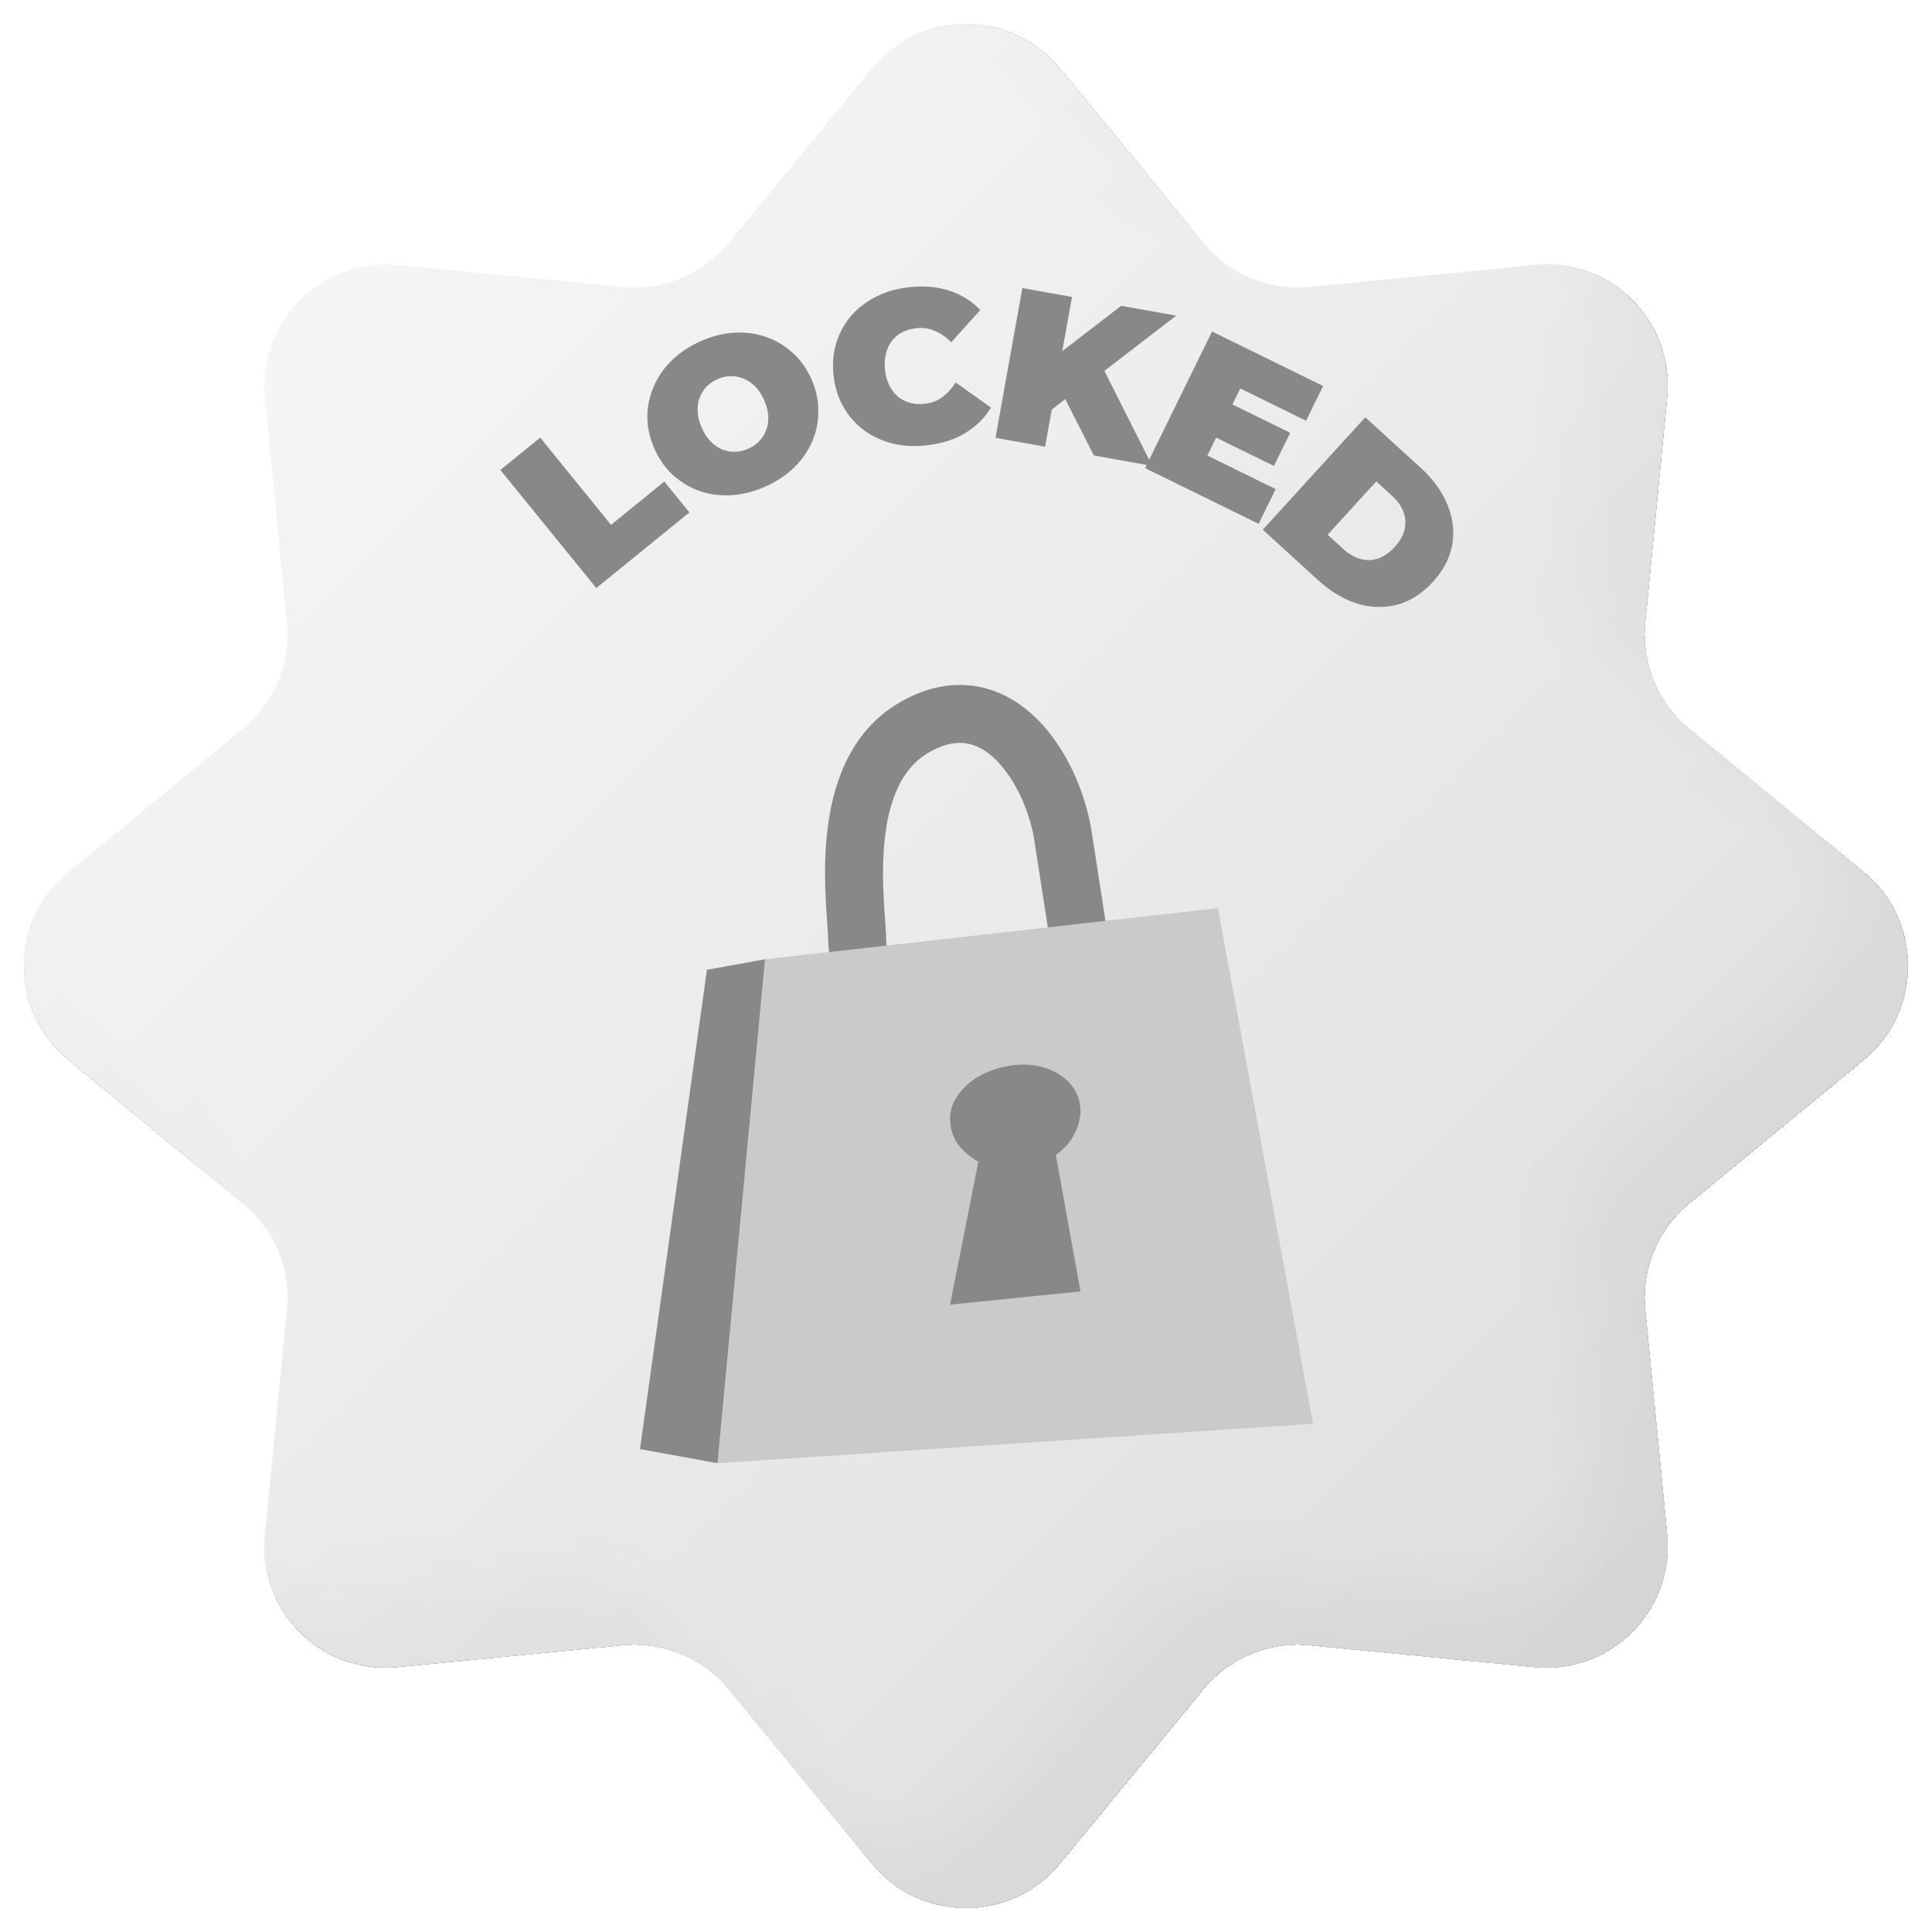
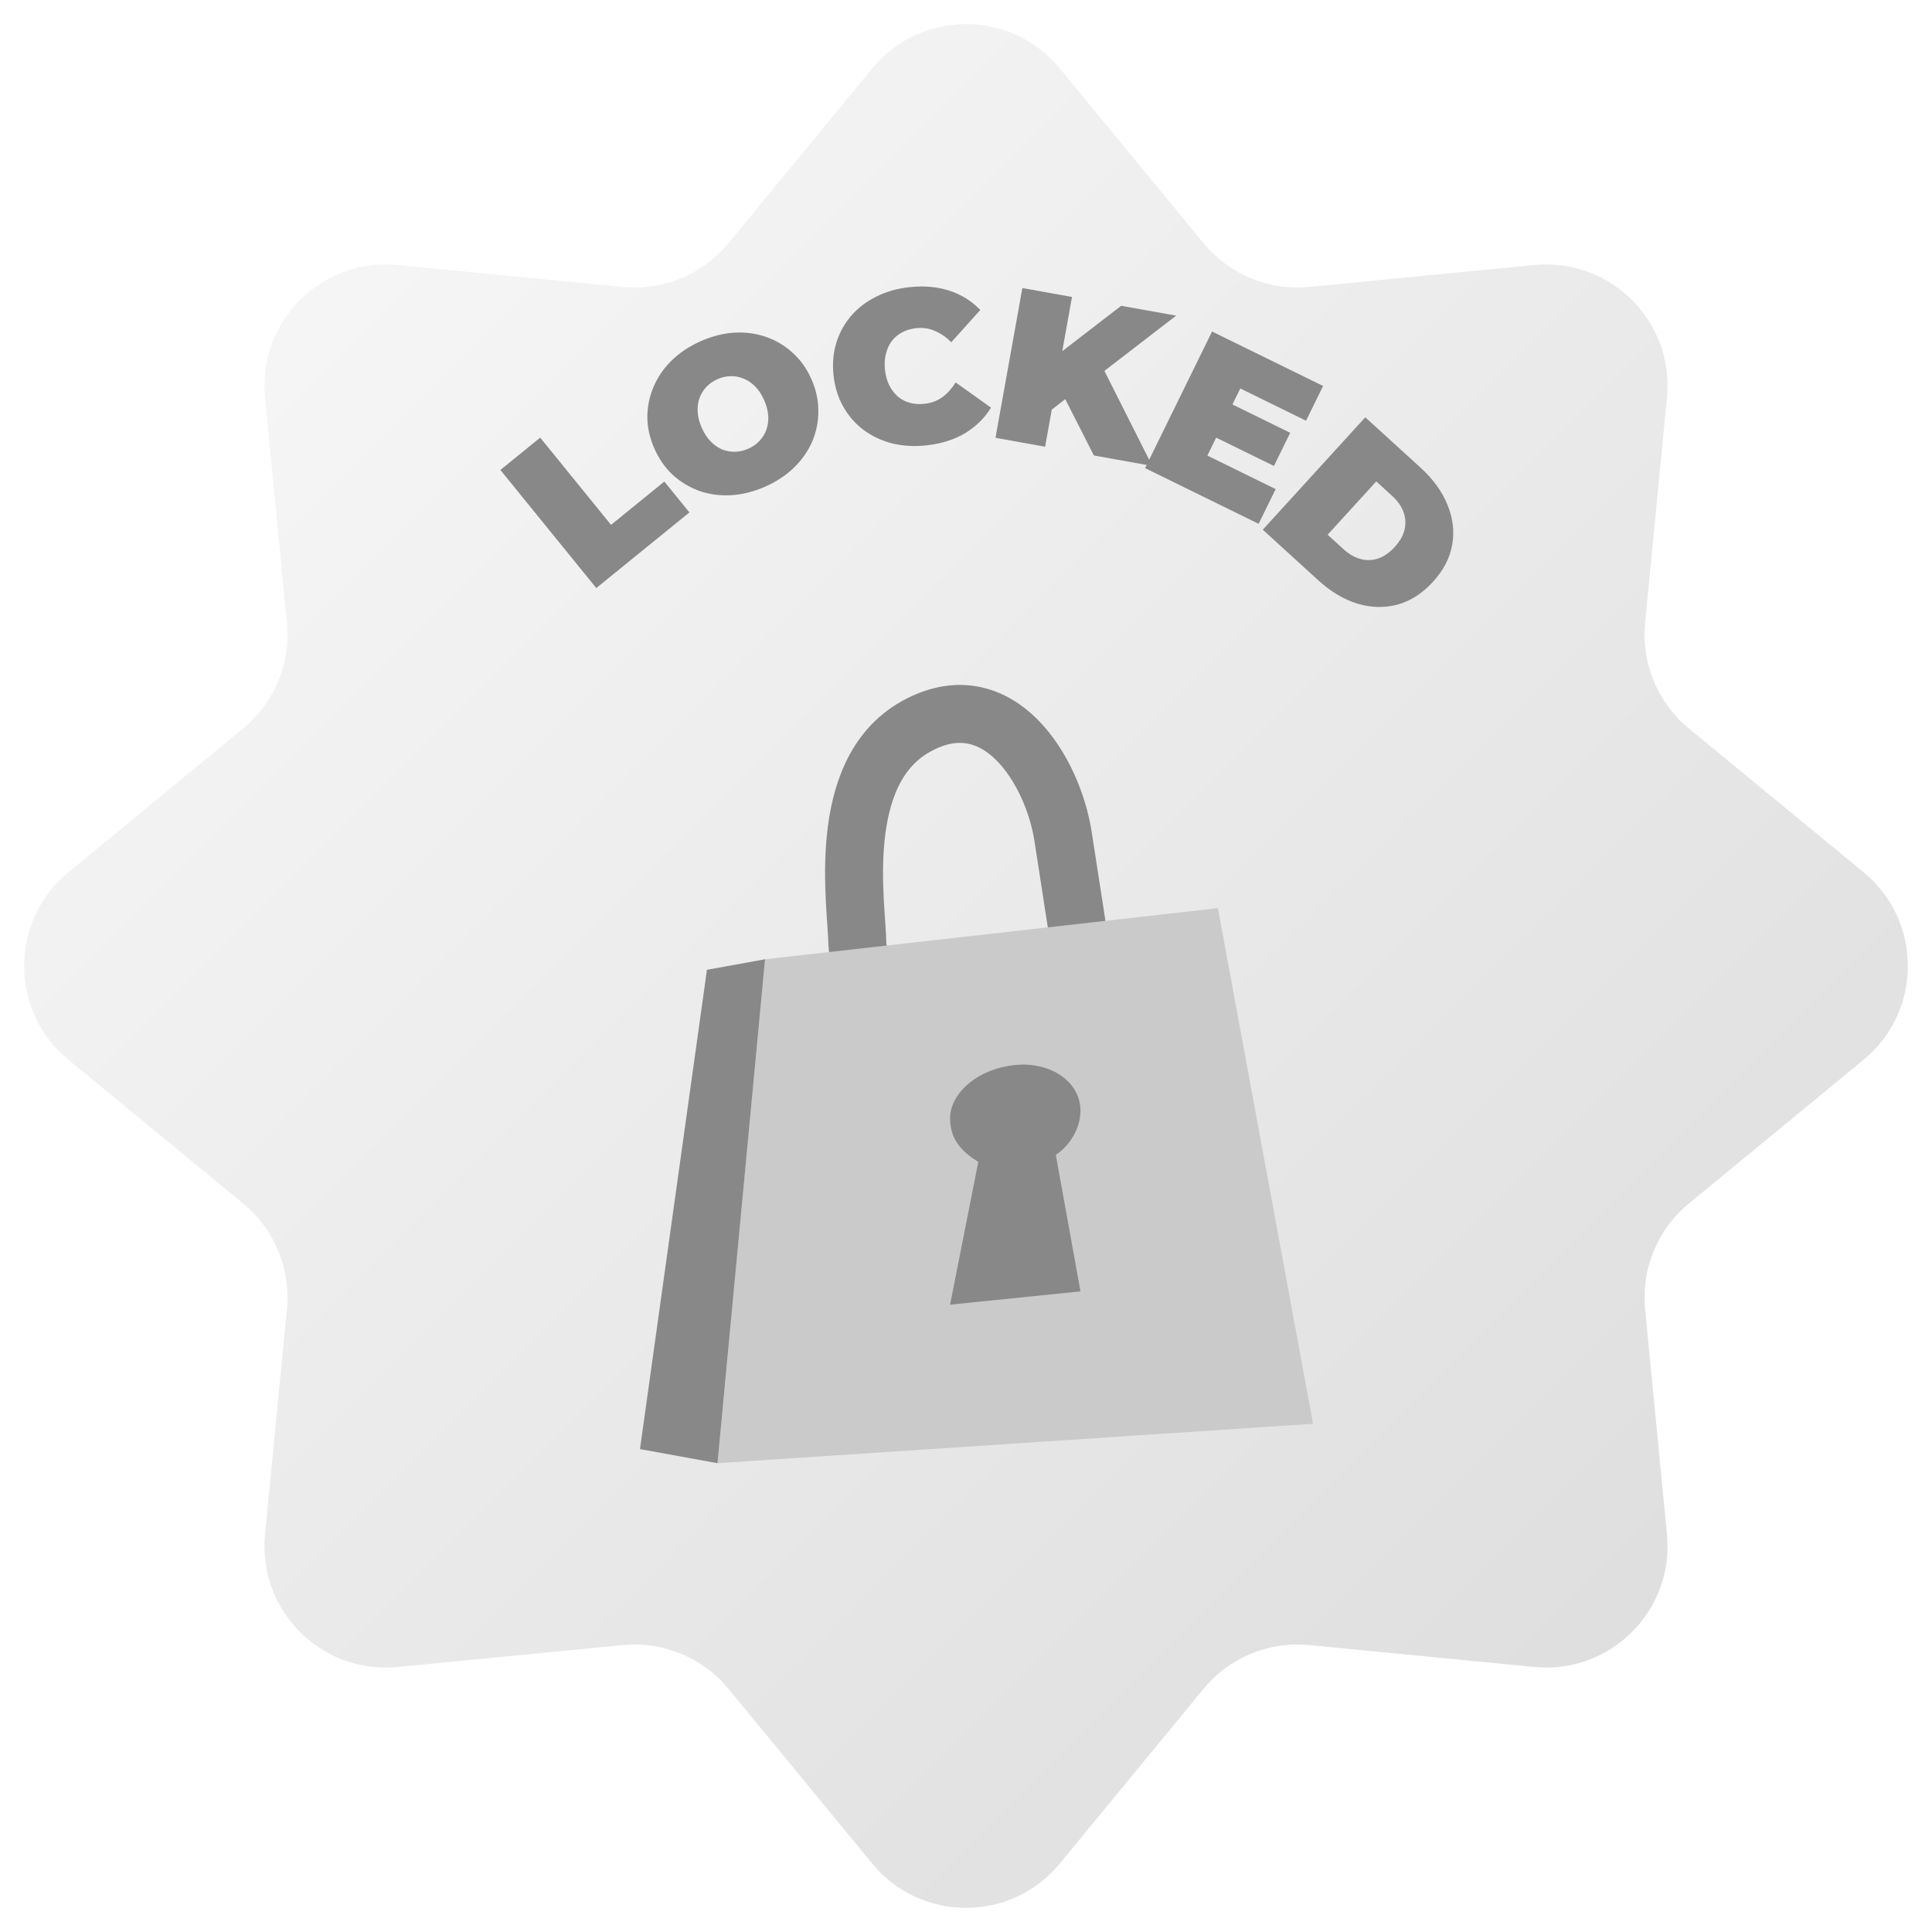
<svg xmlns="http://www.w3.org/2000/svg" width="80" height="80" viewBox="0 0 80 80" fill="none">
-   <g filter="url(#filter0_i_117_68)">
-     <path d="M36.119 2.832C38.13 0.389 41.87 0.389 43.881 2.832L49.839 10.072C50.902 11.364 52.539 12.042 54.205 11.881L63.537 10.974C66.686 10.668 69.332 13.313 69.026 16.463L68.119 25.795C67.958 27.461 68.636 29.098 69.928 30.161L77.168 36.119C79.611 38.13 79.611 41.87 77.168 43.881L69.928 49.839C68.636 50.902 67.958 52.539 68.119 54.205L69.026 63.537C69.332 66.686 66.686 69.332 63.537 69.026L54.205 68.119C52.539 67.958 50.902 68.636 49.839 69.928L43.881 77.168C41.87 79.611 38.13 79.611 36.119 77.168L30.161 69.928C29.098 68.636 27.461 67.958 25.795 68.119L16.463 69.026C13.313 69.332 10.668 66.686 10.974 63.537L11.881 54.205C12.042 52.539 11.364 50.902 10.072 49.839L2.832 43.881C0.389 41.87 0.389 38.13 2.832 36.119L10.072 30.161C11.364 29.098 12.042 27.461 11.881 25.795L10.974 16.463C10.668 13.313 13.313 10.668 16.463 10.974L25.795 11.881C27.461 12.042 29.098 11.364 30.161 10.072L36.119 2.832Z" fill="url(#paint0_linear_117_68)" />
-     <path d="M24.691 24.35L20.72 19.46L22.369 18.121L25.302 21.733L27.509 19.94L28.548 21.218L24.691 24.35ZM31.677 20.154C31.21 20.36 30.743 20.477 30.277 20.505C29.817 20.531 29.381 20.474 28.972 20.333C28.56 20.186 28.191 19.965 27.864 19.67C27.543 19.372 27.287 19.006 27.096 18.573C26.902 18.133 26.805 17.697 26.805 17.265C26.808 16.824 26.895 16.405 27.068 16.008C27.238 15.606 27.488 15.243 27.818 14.921C28.154 14.596 28.555 14.331 29.021 14.125C29.494 13.917 29.96 13.8 30.421 13.774C30.881 13.749 31.318 13.809 31.73 13.955C32.139 14.096 32.505 14.316 32.826 14.613C33.15 14.903 33.409 15.268 33.602 15.707C33.794 16.141 33.888 16.578 33.885 17.018C33.888 17.456 33.804 17.877 33.634 18.28C33.461 18.677 33.21 19.037 32.88 19.359C32.55 19.681 32.149 19.947 31.677 20.154ZM30.984 18.581C31.165 18.502 31.318 18.395 31.443 18.261C31.573 18.125 31.669 17.971 31.731 17.8C31.796 17.62 31.823 17.428 31.812 17.223C31.798 17.013 31.741 16.796 31.642 16.57C31.543 16.345 31.422 16.159 31.279 16.013C31.133 15.86 30.973 15.751 30.799 15.683C30.628 15.607 30.448 15.572 30.26 15.576C30.077 15.578 29.895 15.619 29.714 15.698C29.533 15.778 29.377 15.886 29.247 16.022C29.122 16.156 29.027 16.312 28.962 16.492C28.9 16.663 28.876 16.854 28.89 17.064C28.901 17.269 28.957 17.484 29.056 17.709C29.155 17.934 29.277 18.123 29.423 18.275C29.566 18.422 29.723 18.533 29.894 18.609C30.068 18.676 30.247 18.709 30.43 18.707C30.618 18.703 30.802 18.661 30.984 18.581ZM38.365 18.441C37.864 18.496 37.39 18.47 36.944 18.362C36.502 18.247 36.108 18.061 35.76 17.804C35.417 17.545 35.138 17.226 34.921 16.845C34.704 16.465 34.569 16.033 34.516 15.55C34.463 15.067 34.501 14.616 34.63 14.197C34.759 13.779 34.963 13.406 35.241 13.08C35.525 12.753 35.87 12.489 36.276 12.287C36.688 12.079 37.144 11.947 37.645 11.892C38.26 11.825 38.814 11.873 39.309 12.036C39.81 12.198 40.237 12.465 40.592 12.836L39.39 14.172C39.179 13.96 38.954 13.804 38.714 13.704C38.478 13.597 38.221 13.559 37.94 13.589C37.72 13.614 37.524 13.671 37.353 13.762C37.182 13.854 37.038 13.975 36.922 14.127C36.812 14.278 36.732 14.455 36.682 14.66C36.631 14.859 36.619 15.077 36.645 15.316C36.671 15.555 36.731 15.768 36.824 15.957C36.917 16.14 37.033 16.294 37.174 16.417C37.32 16.54 37.486 16.627 37.673 16.679C37.86 16.731 38.064 16.745 38.284 16.72C38.565 16.69 38.808 16.599 39.015 16.45C39.227 16.294 39.413 16.089 39.573 15.836L41.036 16.88C40.77 17.314 40.41 17.667 39.958 17.94C39.51 18.206 38.979 18.373 38.365 18.441ZM43.329 17.135L43.625 14.82L46.426 12.662L48.703 13.07L45.563 15.488L44.189 16.466L43.329 17.135ZM41.221 18.128L42.334 11.927L44.389 12.296L43.276 18.497L41.221 18.128ZM45.296 18.86L43.904 16.123L45.516 14.931L47.714 19.294L45.296 18.86ZM50.904 16.684L53.425 17.921L52.751 19.294L50.23 18.058L50.904 16.684ZM49.995 18.864L52.823 20.252L52.117 21.69L47.415 19.383L50.189 13.727L54.787 15.982L54.081 17.421L51.358 16.085L49.995 18.864ZM52.289 21.934L56.534 17.279L58.829 19.371C59.347 19.844 59.717 20.356 59.938 20.907C60.163 21.453 60.228 22 60.135 22.547C60.041 23.095 59.776 23.609 59.339 24.088C58.898 24.571 58.407 24.887 57.866 25.035C57.329 25.178 56.777 25.166 56.208 24.996C55.644 24.823 55.102 24.499 54.584 24.026L52.289 21.934ZM54.975 22.142L55.633 22.742C55.855 22.944 56.086 23.078 56.327 23.143C56.572 23.213 56.816 23.208 57.059 23.129C57.306 23.045 57.538 22.884 57.756 22.644C57.971 22.409 58.106 22.167 58.162 21.919C58.219 21.669 58.201 21.426 58.11 21.188C58.023 20.954 57.868 20.736 57.646 20.534L56.988 19.934L54.975 22.142Z" fill="#888888" />
-     <path d="M35.5 39.087C35.5 39.449 36.642 44.921 36.854 47.176L44.987 40.884L44.018 34.627C43.603 31.946 41.363 28.175 37.932 30.079C34.501 31.983 35.5 37.588 35.5 39.087Z" stroke="#888888" stroke-width="2.4" />
-     <path d="M31.68 39.721L50.431 37.605L54.371 58.955L29.71 60.588L31.68 39.721Z" fill="#CACACA" />
-     <path d="M31.68 39.721L29.273 40.158L26.5 60.004L29.71 60.588L31.68 39.721Z" fill="#888888" />
-     <path d="M42.041 44.1C43.5 43.954 44.74 44.788 44.74 45.996C44.74 46.684 44.33 47.419 43.719 47.82L44.74 53.473L39.341 54.023L40.509 48.112C39.875 47.712 39.341 47.237 39.341 46.289C39.341 45.342 40.383 44.266 42.041 44.1Z" fill="#888888" />
-   </g>
+   <path d="M36.119 2.832C38.13 0.389 41.87 0.389 43.881 2.832L49.839 10.072C50.902 11.364 52.539 12.042 54.205 11.881L63.537 10.974C66.686 10.668 69.332 13.313 69.026 16.463L68.119 25.795C67.958 27.461 68.636 29.098 69.928 30.161L77.168 36.119C79.611 38.13 79.611 41.87 77.168 43.881L69.928 49.839C68.636 50.902 67.958 52.539 68.119 54.205L69.026 63.537C69.332 66.686 66.686 69.332 63.537 69.026L54.205 68.119C52.539 67.958 50.902 68.636 49.839 69.928L43.881 77.168C41.87 79.611 38.13 79.611 36.119 77.168L30.161 69.928C29.098 68.636 27.461 67.958 25.795 68.119L16.463 69.026C13.313 69.332 10.668 66.686 10.974 63.537L11.881 54.205C12.042 52.539 11.364 50.902 10.072 49.839L2.832 43.881C0.389 41.87 0.389 38.13 2.832 36.119L10.072 30.161C11.364 29.098 12.042 27.461 11.881 25.795L10.974 16.463C10.668 13.313 13.313 10.668 16.463 10.974L25.795 11.881C27.461 12.042 29.098 11.364 30.161 10.072L36.119 2.832Z" fill="url(#paint0_linear_144_1057)" />
+   <path d="M24.691 24.35L20.72 19.46L22.369 18.121L25.302 21.733L27.509 19.94L28.548 21.218L24.691 24.35ZM31.677 20.154C31.21 20.36 30.743 20.477 30.277 20.505C29.817 20.531 29.381 20.474 28.972 20.333C28.56 20.186 28.191 19.965 27.864 19.67C27.543 19.372 27.287 19.006 27.096 18.573C26.902 18.133 26.805 17.697 26.805 17.265C26.808 16.824 26.895 16.405 27.068 16.008C27.238 15.606 27.488 15.243 27.818 14.921C28.154 14.596 28.555 14.331 29.021 14.125C29.494 13.917 29.96 13.8 30.421 13.774C30.881 13.749 31.318 13.809 31.73 13.955C32.139 14.096 32.505 14.316 32.826 14.613C33.15 14.903 33.409 15.268 33.602 15.707C33.794 16.141 33.888 16.578 33.885 17.018C33.888 17.456 33.804 17.877 33.634 18.28C33.461 18.677 33.21 19.037 32.88 19.359C32.55 19.681 32.149 19.947 31.677 20.154ZM30.984 18.581C31.165 18.502 31.318 18.395 31.443 18.261C31.573 18.125 31.669 17.971 31.731 17.8C31.796 17.62 31.823 17.428 31.812 17.223C31.798 17.013 31.741 16.796 31.642 16.57C31.543 16.345 31.422 16.159 31.279 16.013C31.133 15.86 30.973 15.751 30.799 15.683C30.628 15.607 30.448 15.572 30.26 15.576C30.077 15.578 29.895 15.619 29.714 15.698C29.533 15.778 29.377 15.886 29.247 16.022C29.122 16.156 29.027 16.312 28.962 16.492C28.9 16.663 28.876 16.854 28.89 17.064C28.901 17.269 28.957 17.484 29.056 17.709C29.155 17.934 29.277 18.123 29.423 18.275C29.566 18.422 29.723 18.533 29.894 18.609C30.068 18.676 30.247 18.709 30.43 18.707C30.618 18.703 30.802 18.661 30.984 18.581ZM38.365 18.441C37.864 18.496 37.39 18.47 36.944 18.362C36.502 18.247 36.108 18.061 35.76 17.804C35.417 17.545 35.138 17.226 34.921 16.845C34.704 16.465 34.569 16.033 34.516 15.55C34.463 15.067 34.501 14.616 34.63 14.197C34.759 13.779 34.963 13.406 35.241 13.08C35.525 12.753 35.87 12.489 36.276 12.287C36.688 12.079 37.144 11.947 37.645 11.892C38.26 11.825 38.814 11.873 39.309 12.036C39.81 12.198 40.237 12.465 40.592 12.836L39.39 14.172C39.179 13.96 38.954 13.804 38.714 13.704C38.478 13.597 38.221 13.559 37.94 13.589C37.72 13.614 37.524 13.671 37.353 13.762C37.182 13.854 37.038 13.975 36.922 14.127C36.812 14.278 36.732 14.455 36.682 14.66C36.631 14.859 36.619 15.077 36.645 15.316C36.671 15.555 36.731 15.768 36.824 15.957C36.917 16.14 37.033 16.294 37.174 16.417C37.32 16.54 37.486 16.627 37.673 16.679C37.86 16.731 38.064 16.745 38.284 16.72C38.565 16.69 38.808 16.599 39.015 16.45C39.227 16.294 39.413 16.089 39.573 15.836L41.036 16.88C40.77 17.314 40.41 17.667 39.958 17.94C39.51 18.206 38.979 18.373 38.365 18.441ZM43.329 17.135L43.625 14.82L46.426 12.662L48.703 13.07L45.563 15.488L44.189 16.466L43.329 17.135ZM41.221 18.128L42.334 11.927L44.389 12.296L43.276 18.497L41.221 18.128ZM45.296 18.86L43.904 16.123L45.516 14.931L47.714 19.294L45.296 18.86ZM50.904 16.684L53.425 17.921L52.751 19.294L50.23 18.058L50.904 16.684ZM49.995 18.864L52.823 20.252L52.117 21.69L47.415 19.383L50.189 13.727L54.787 15.982L54.081 17.421L51.358 16.085L49.995 18.864ZM52.289 21.934L56.534 17.279L58.829 19.371C59.347 19.844 59.717 20.356 59.938 20.907C60.163 21.453 60.228 22 60.135 22.547C60.041 23.095 59.776 23.609 59.339 24.088C58.898 24.571 58.407 24.887 57.866 25.035C57.329 25.178 56.777 25.166 56.208 24.996C55.644 24.823 55.102 24.499 54.584 24.026L52.289 21.934ZM54.975 22.142L55.633 22.742C55.855 22.944 56.086 23.078 56.327 23.143C56.572 23.213 56.816 23.208 57.059 23.129C57.306 23.045 57.538 22.884 57.756 22.644C57.971 22.409 58.106 22.167 58.162 21.919C58.219 21.669 58.201 21.426 58.11 21.188C58.023 20.954 57.868 20.736 57.646 20.534L56.988 19.934L54.975 22.142Z" fill="#888888" />
+   <path d="M35.5 39.087C35.5 39.449 36.642 44.921 36.853 47.176L44.986 40.884L44.018 34.627C43.603 31.946 41.363 28.175 37.932 30.079C34.501 31.983 35.5 37.588 35.5 39.087Z" stroke="#888888" stroke-width="2.4" />
+   <path d="M31.68 39.721L50.431 37.605L54.371 58.955L29.71 60.588L31.68 39.721Z" fill="#CACACA" />
+   <path d="M31.68 39.721L29.273 40.158L26.5 60.004L29.71 60.588L31.68 39.721Z" fill="#888888" />
+   <path d="M42.041 44.1C43.5 43.954 44.74 44.788 44.74 45.996C44.74 46.684 44.33 47.419 43.719 47.82L44.74 53.473L39.341 54.023L40.509 48.112C39.875 47.712 39.341 47.237 39.341 46.289C39.341 45.342 40.383 44.266 42.041 44.1Z" fill="#888888" />
  <defs>
-     <filter id="filter0_i_117_68" x="-3" y="-3" width="83" height="83" filterUnits="userSpaceOnUse" color-interpolation-filters="sRGB">
-       <feFlood flood-opacity="0" result="BackgroundImageFix" />
-       <feBlend mode="normal" in="SourceGraphic" in2="BackgroundImageFix" result="shape" />
-       <feColorMatrix in="SourceAlpha" type="matrix" values="0 0 0 0 0 0 0 0 0 0 0 0 0 0 0 0 0 0 127 0" result="hardAlpha" />
-       <feOffset dx="-3" dy="-3" />
-       <feGaussianBlur stdDeviation="1.5" />
-       <feComposite in2="hardAlpha" operator="arithmetic" k2="-1" k3="1" />
-       <feColorMatrix type="matrix" values="0 0 0 0 0 0 0 0 0 0 0 0 0 0 0 0 0 0 0.3 0" />
-       <feBlend mode="overlay" in2="shape" result="effect1_innerShadow_117_68" />
-     </filter>
-     <linearGradient id="paint0_linear_117_68" x1="1" y1="1" x2="79" y2="79" gradientUnits="userSpaceOnUse">
+     <linearGradient id="paint0_linear_144_1057" x1="1" y1="1" x2="79" y2="79" gradientUnits="userSpaceOnUse">
      <stop stop-color="#FAFAFA" />
      <stop offset="1" stop-color="#DADADA" />
    </linearGradient>
  </defs>
</svg>
